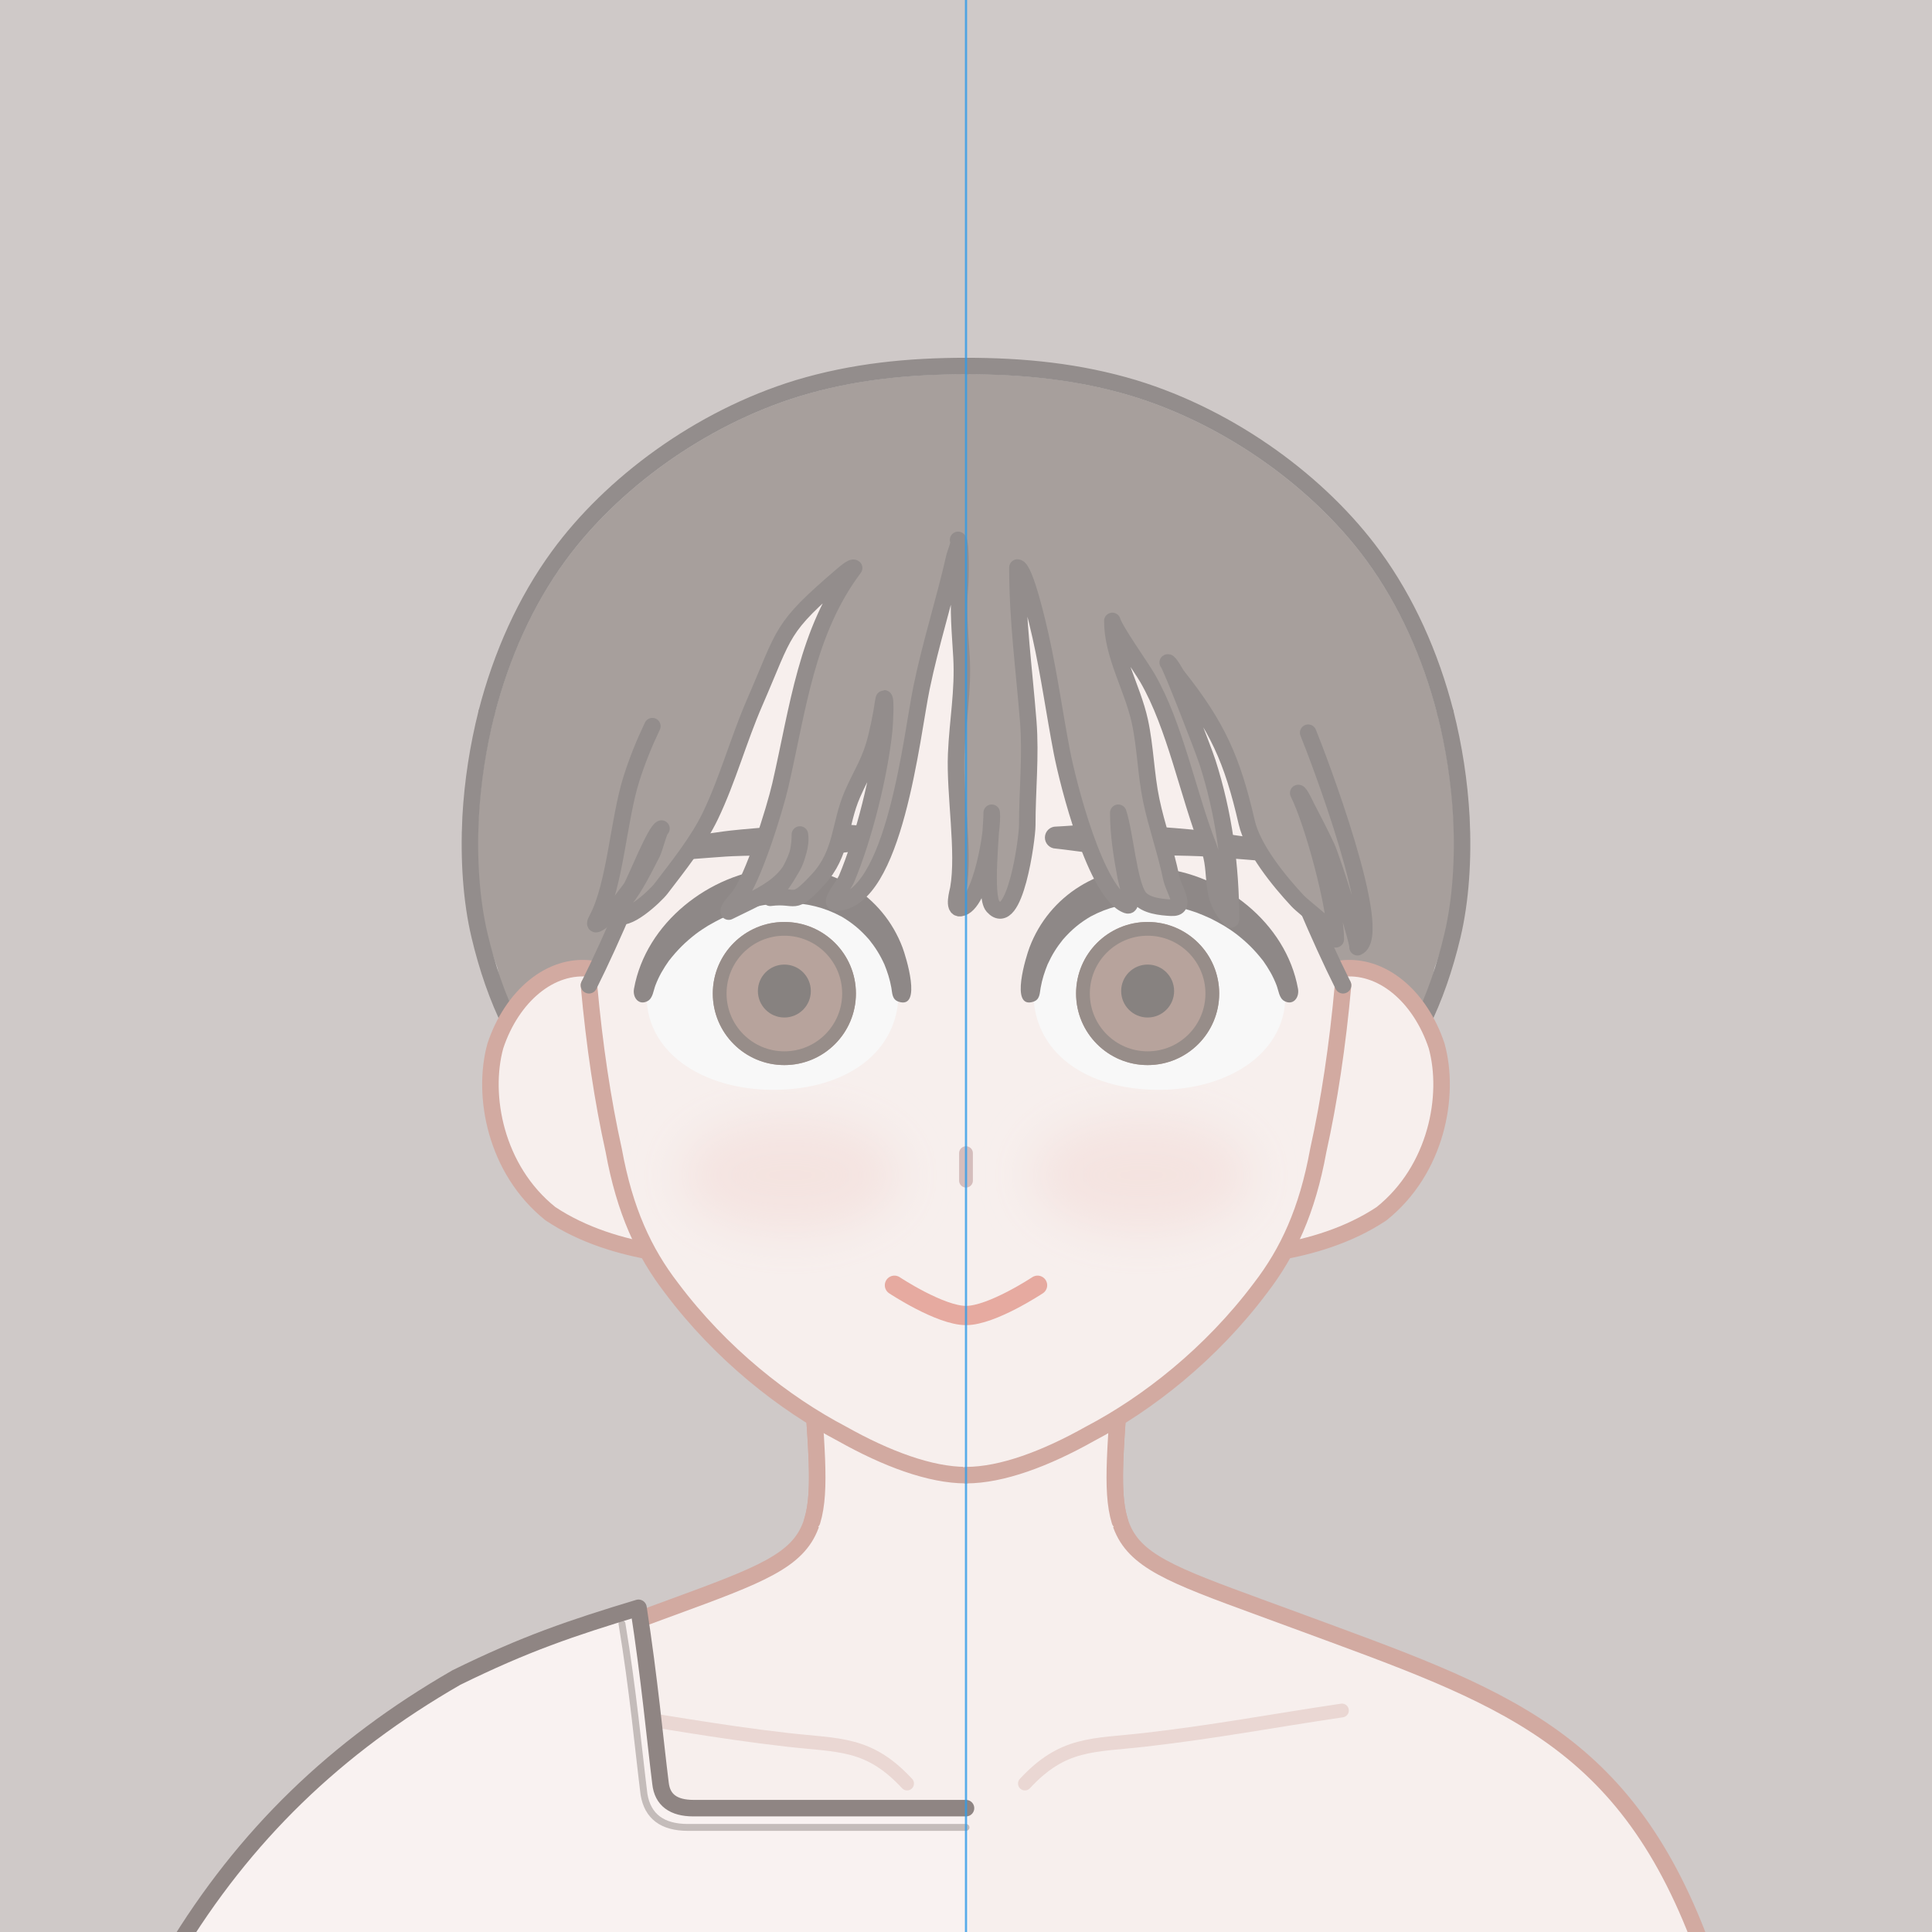
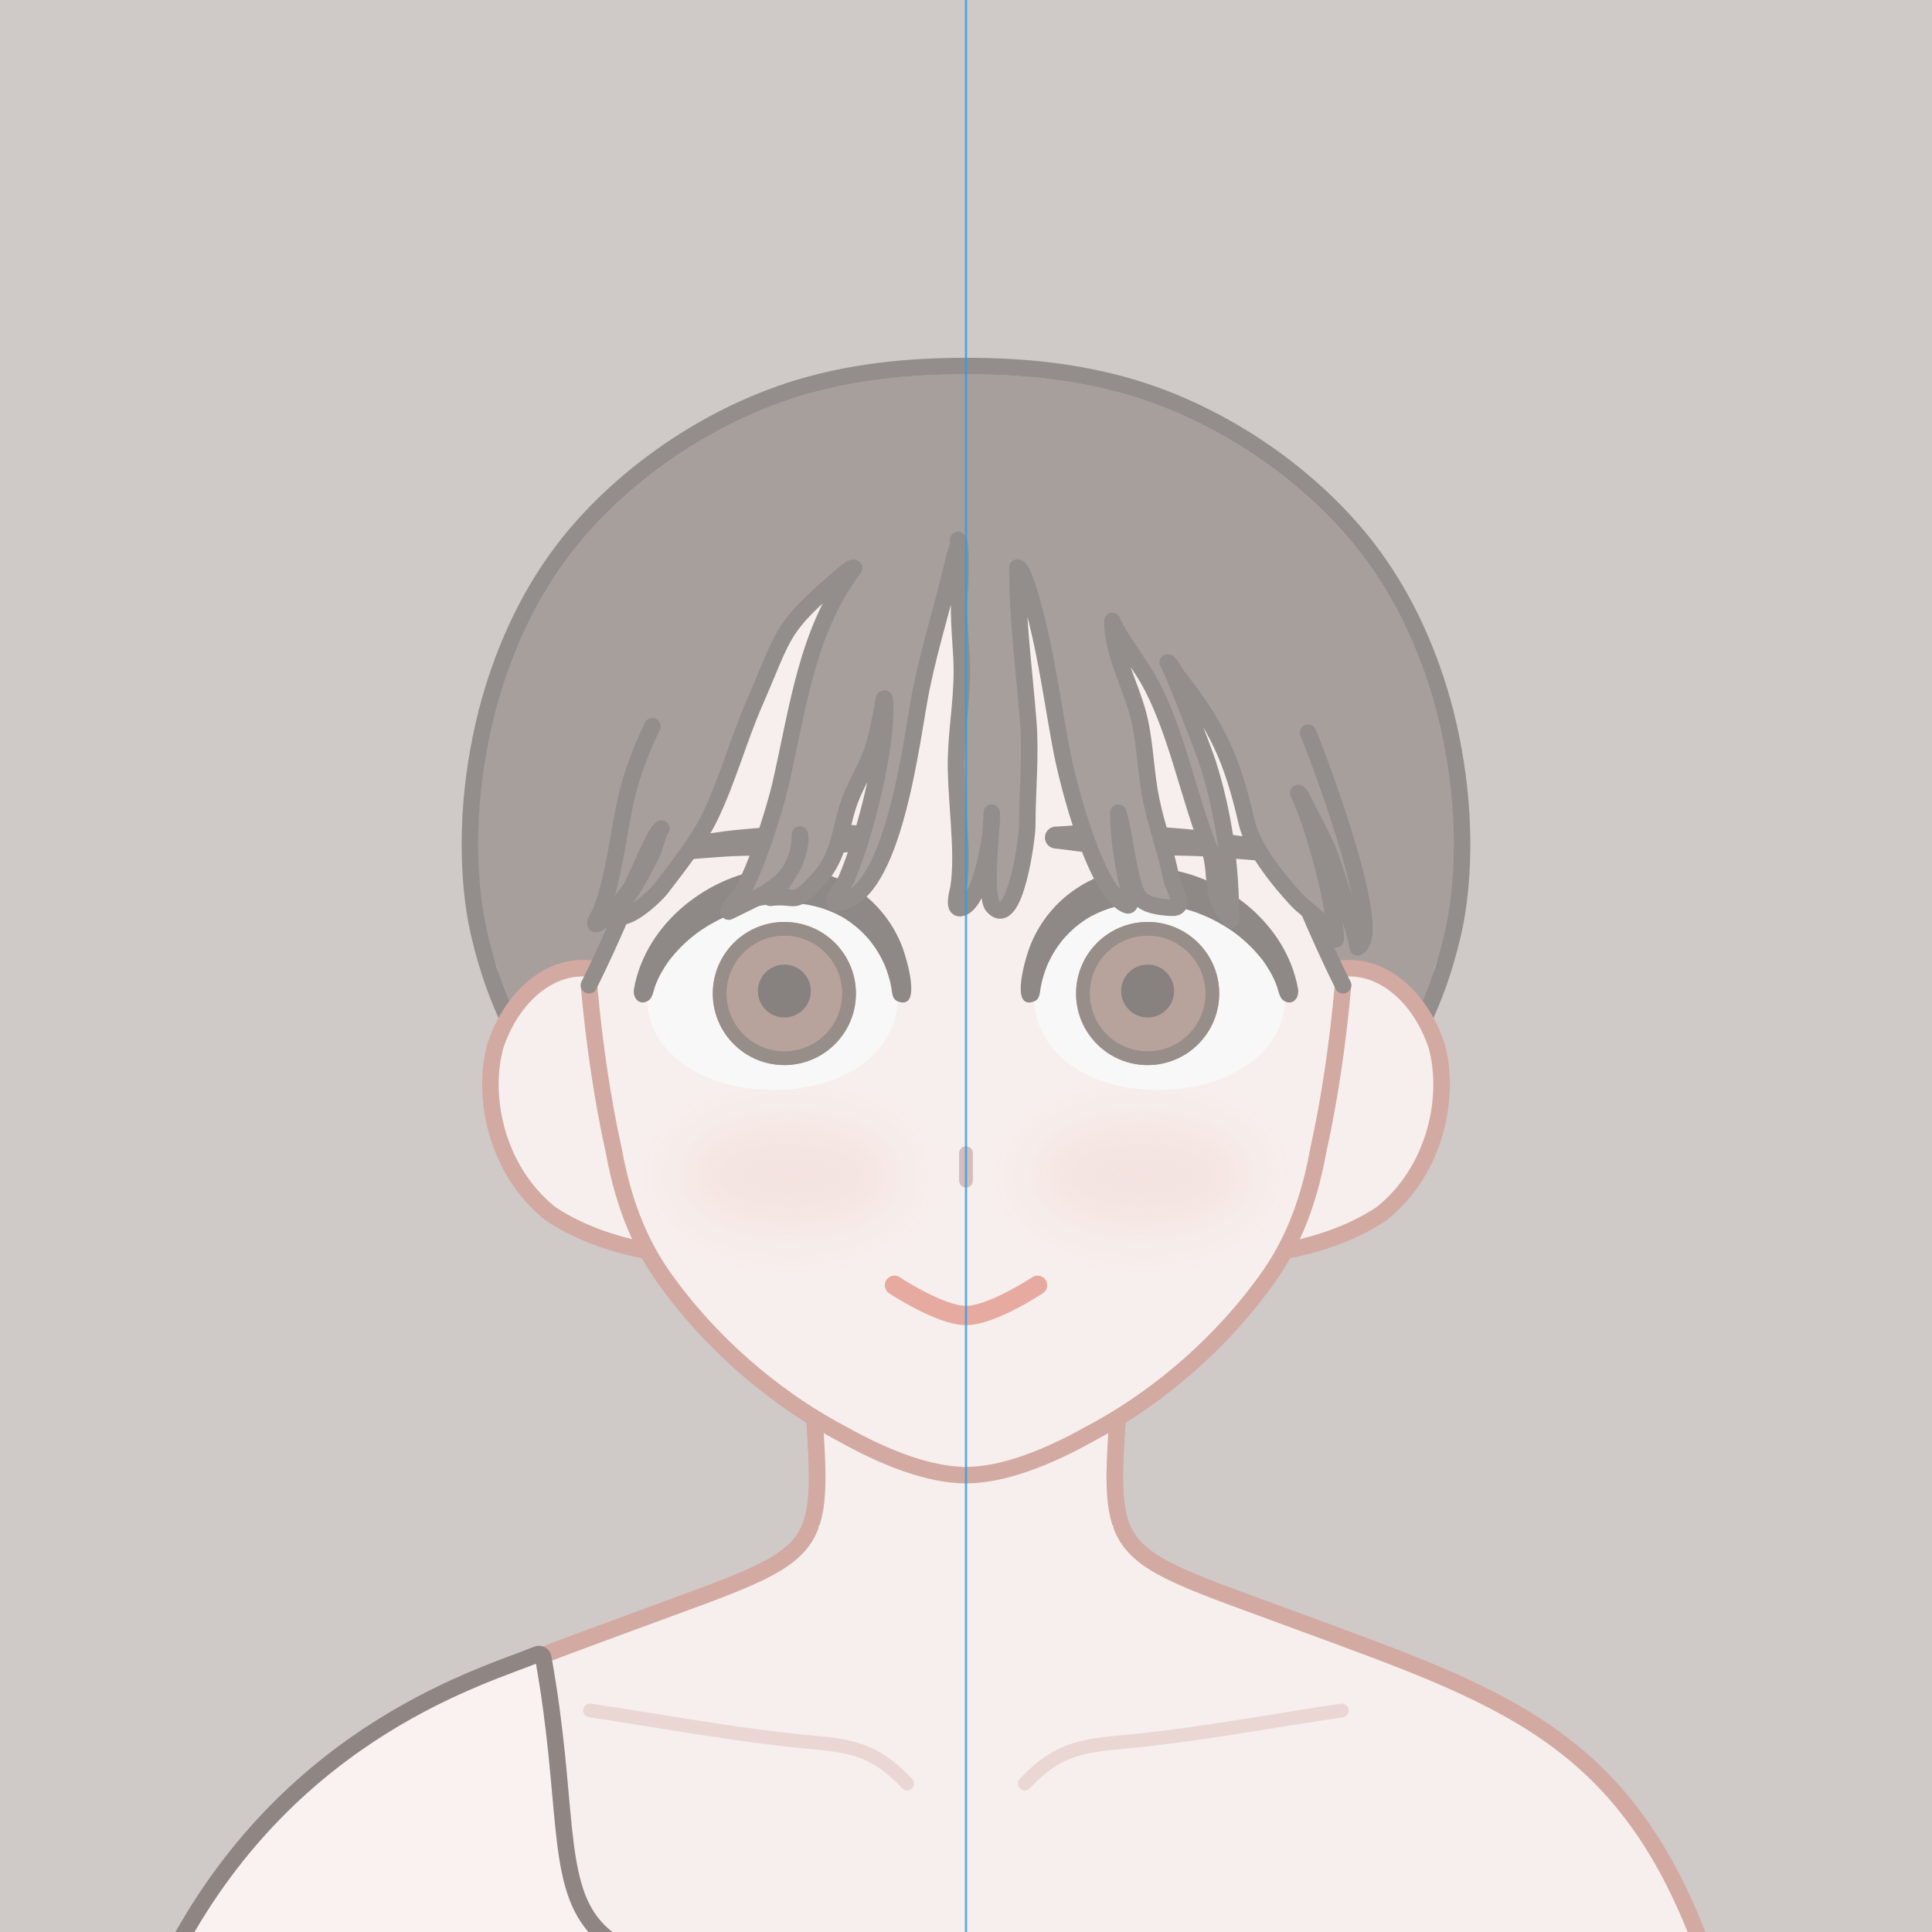
<svg xmlns="http://www.w3.org/2000/svg" width="702" height="702" viewBox="0 0 702 702">
+   <defs>
+     <clipPath id="clip-path-1">
+       <path d="M215.154 389.2 L359.154 389.2 L359.154 464.8 L215.154 464.8 Z" />
+     </clipPath>
+     <filter id="filter-1" filterUnits="userSpaceOnUse" x="218.154" y="377" width="138" height="100" color-interpolation-filters="sRGB">
+       <feGaussianBlur in="SourceGraphic" stdDeviation="9" color-interpolation-filters="linearRGB" />
+     </filter>
+     <clipPath id="clip-path-2">
+       <path d="M486.846 389.2 L342.846 389.2 L342.846 464.8 L486.846 464.8 Z" />
+     </clipPath>
+     <filter id="filter-2" filterUnits="userSpaceOnUse" x="345.846" y="377" width="138" height="100" color-interpolation-filters="sRGB">
+       <feGaussianBlur in="SourceGraphic" stdDeviation="9" color-interpolation-filters="linearRGB" />
+     </filter>
+     <clipPath id="clip-path-3">
+       <path d="M235 360 C236.178 339.672 267.345 322.672 284.667 322.167 C308.335 321.476 326.5 338.667 326.5 360.667 C326.5 382.667 307 396 281 396 C255 396 233.727 381.963 235 360 Z" />
+     </clipPath>
+     <clipPath id="clip-path-4">
+       <path d="M467 360 C465.822 339.672 434.655 322.672 417.333 322.167 C393.665 321.476 375.5 338.667 375.5 360.667 C375.5 382.667 395 396 421 396 C447 396 468.273 381.963 467 360 Z" />
+     </clipPath>
+   </defs>
  <g id="_ref">
    <g opacity="0.5">
-       <defs>
-         <clipPath id="makeup-blush-clip-path-31">
-           <path d="M215.154 389.2 L359.154 389.2 L359.154 464.8 L215.154 464.8 Z" />
-         </clipPath>
-         <filter id="makeup-blush-filter-11" filterUnits="userSpaceOnUse" x="218.154" y="377" width="138" height="100" color-interpolation-filters="sRGB">
-           <feGaussianBlur in="SourceGraphic" stdDeviation="9" color-interpolation-filters="linearRGB" />
-         </filter>
-         <clipPath id="cg-eye1">
-           <path d="M242 360 C243.178 339.672 274.345 322.672 291.667 322.167 C315.335 321.476 333.5 338.667 333.5 360.667 C333.5 382.667 314 396 288 396 C262 396 240.727 381.963 242 360 Z" fill="#ffffff" />
-         </clipPath>
-       </defs>
-       <rect width="702" height="702" fill="#ada19f" />
+       <rect x="0" y="0" width="702" height="702" fill="#ada19f" />
      <g data-layer="body">
        <g>
-           <g>
-             <path d="M295.671 489.536 C295.86 492.716 296.144 496.116 296.464 499.642 C297.826 514.657 301.926 539.769 294.878 553.441 C290.261 562.398 280.92 569.129 263.403 576.878 C201.389 604.31 121.546 617.454 90.97 686.317 C84.138 701.704 75.573 709.986 91.684 710.505 C172.929 713.121 257.936 710.936 339.784 711.863 C343.856 711.909 347.928 711.955 352 712 L352 490 C333.295 490 314.238 489.776 295.671 489.536 Z" fill="#fdeeea" />
-             <path d="M82.239 710.936 C110.769 630.434 156.416 616.431 231.1 588.839 C305.46 561.366 299.091 568.122 294.374 492.286 C294.334 491.649 294.298 491.019 294.267 490.397" fill="none" stroke="#b46352" stroke-width="6" stroke-linecap="round" stroke-linejoin="round" />
-             <path d="M214.397 621.514 C239.223 625.184 260.265 629.212 285.965 632.16 C304.952 634.337 315.621 632.997 329.595 648.055" fill="none" stroke="#b46352" stroke-width="5" stroke-linecap="round" opacity="0.35" />
-           </g>
+           <path d="M295.671 489.536 C295.86 492.716 296.144 496.116 296.464 499.642 C297.826 514.657 301.926 539.769 294.878 553.441 C290.261 562.398 280.92 569.129 263.403 576.878 C201.389 604.31 121.546 617.454 90.97 686.317 C84.138 701.704 75.573 709.986 91.684 710.505 C172.929 713.121 257.936 710.936 339.784 711.863 C343.856 711.909 347.928 711.955 352 712 L352 490 C333.295 490 314.238 489.776 295.671 489.536 Z" fill="#fdeeea" />
+           <path d="M82.239 710.936 C110.769 630.434 156.416 616.431 231.1 588.839 C305.46 561.366 299.091 568.122 294.374 492.286 C294.334 491.649 294.298 491.019 294.267 490.397" fill="none" stroke="#b46352" stroke-width="6" stroke-linecap="round" stroke-linejoin="round" />
+           <path d="M214.397 621.514 C239.223 625.184 260.265 629.212 285.965 632.16 C304.952 634.337 315.621 632.997 329.595 648.055" fill="none" stroke="#b46352" stroke-width="5" stroke-linecap="round" opacity="0.35" />
        </g>
-         <g transform="translate(702 0) scale(-1 1)">
-           <g>
-             <path d="M295.671 489.536 C295.86 492.716 296.144 496.116 296.464 499.642 C297.826 514.657 301.926 539.769 294.878 553.441 C290.261 562.398 280.92 569.129 263.403 576.878 C201.389 604.31 121.546 617.454 90.97 686.317 C84.138 701.704 75.573 709.986 91.684 710.505 C172.929 713.121 257.936 710.936 339.784 711.863 C343.856 711.909 347.928 711.955 352 712 L352 490 C333.295 490 314.238 489.776 295.671 489.536 Z" fill="#fdeeea" />
-             <path d="M82.239 710.936 C110.769 630.434 156.416 616.431 231.1 588.839 C305.46 561.366 299.091 568.122 294.374 492.286 C294.334 491.649 294.298 491.019 294.267 490.397" fill="none" stroke="#b46352" stroke-width="6" stroke-linecap="round" stroke-linejoin="round" />
-             <path d="M214.397 621.514 C239.223 625.184 260.265 629.212 285.965 632.16 C304.952 634.337 315.621 632.997 329.595 648.055" fill="none" stroke="#b46352" stroke-width="5" stroke-linecap="round" opacity="0.35" />
-           </g>
+         <g>
+           <path d="M406.329 489.536 C406.14 492.716 405.856 496.116 405.536 499.642 C404.174 514.657 400.074 539.769 407.122 553.441 C411.739 562.398 421.08 569.129 438.597 576.878 C500.611 604.31 580.454 617.454 611.03 686.317 C617.862 701.704 626.427 709.986 610.316 710.505 C529.071 713.121 444.064 710.936 362.216 711.863 C358.144 711.909 354.072 711.955 350 712 L350 490 C368.705 490 387.762 489.776 406.329 489.536 Z" fill="#fdeeea" />
+           <path d="M619.761 710.936 C591.231 630.434 545.584 616.431 470.9 588.839 C396.54 561.366 402.909 568.122 407.626 492.286 C407.666 491.649 407.702 491.019 407.733 490.397" fill="none" stroke="#b46352" stroke-width="6" stroke-linecap="round" stroke-linejoin="round" />
+           <path d="M487.603 621.514 C462.777 625.184 441.735 629.212 416.035 632.16 C397.048 634.337 386.379 632.997 372.405 648.055" fill="none" stroke="#b46352" stroke-width="5" stroke-linecap="round" opacity="0.35" />
        </g>
      </g>
      <g data-layer="skinNeck">
        <g>
-           <g>
-             <path d="M296.464 499.642 C296.144 496.116 295.86 492.716 295.671 489.536 C314.238 489.776 333.295 490 352 490 L352 562.636 L351.354 562.564 L345.706 561.869 C333.876 560.36 321.926 558.6 310.081 557.018 C306.575 556.55 293.84 555.879 295.498 552.147 C301.677 538.233 297.784 514.195 296.464 499.642 Z" fill="#fdeeea" />
-             <path d="M295.107 552.726 C298.619 541.358 296.351 524.081 294.374 492.286" fill="none" stroke="#b46352" stroke-width="6" stroke-linecap="round" stroke-linejoin="round" />
-           </g>
+           <path d="M296.464 499.642 C296.144 496.116 295.86 492.716 295.671 489.536 C314.238 489.776 333.295 490 352 490 L352 562.636 L351.354 562.564 L345.706 561.869 C333.876 560.36 321.926 558.6 310.081 557.018 C306.575 556.55 293.84 555.879 295.498 552.147 C301.677 538.233 297.784 514.195 296.464 499.642 Z" fill="#fdeeea" />
+           <path d="M295.107 552.726 C298.619 541.358 296.351 524.081 294.374 492.286" fill="none" stroke="#b46352" stroke-width="6" stroke-linecap="round" stroke-linejoin="round" />
        </g>
-         <g transform="translate(702 0) scale(-1 1)">
-           <g>
-             <path d="M296.464 499.642 C296.144 496.116 295.86 492.716 295.671 489.536 C314.238 489.776 333.295 490 352 490 L352 562.636 L351.354 562.564 L345.706 561.869 C333.876 560.36 321.926 558.6 310.081 557.018 C306.575 556.55 293.84 555.879 295.498 552.147 C301.677 538.233 297.784 514.195 296.464 499.642 Z" fill="#fdeeea" />
-             <path d="M295.107 552.726 C298.619 541.358 296.351 524.081 294.374 492.286" fill="none" stroke="#b46352" stroke-width="6" stroke-linecap="round" stroke-linejoin="round" />
-           </g>
+         <g>
+           <path d="M405.536 499.642 C405.856 496.116 406.14 492.716 406.329 489.536 C387.762 489.776 368.705 490 350 490 L350 562.636 L350.646 562.564 L356.294 561.869 C368.124 560.36 380.074 558.6 391.919 557.018 C395.425 556.55 408.16 555.879 406.502 552.147 C400.323 538.233 404.216 514.195 405.536 499.642 Z" fill="#fdeeea" />
+           <path d="M406.893 552.726 C403.381 541.358 405.649 524.081 407.626 492.286" fill="none" stroke="#b46352" stroke-width="6" stroke-linecap="round" stroke-linejoin="round" />
        </g>
      </g>
      <g data-layer="hairBase">
        <g>
-           <g>
-             <path d="M352 381.448 L352 135.951 L351.016 135.951 C330.344 135.951 310.656 137.919 290.968 143.826 C255.53 154.654 224.03 178.279 205.327 203.873 C186.623 229.467 175.795 262.936 173.826 297.39 C172.842 317.077 174.811 336.765 180.717 351.531 C182.027 358.081 184.209 364.632 187.262 370.602 C187.365 370.682 201.168 393.038 203.562 396.448 C204.832 398.257 211.612 404.019 213.517 405.842 C223.248 415.153 227.833 417.061 239.562 423.948 C253.821 432.321 287.168 441.633 303.192 437.819 C328.028 431.907 350.54 430.17 351.074 398.222 C351.102 396.519 351.452 381.949 352 381.448 Z" fill="#5d4e48" />
-           </g>
-           <g>
-             <path d="M351 133 C330 133 310 135 290 141 C254 152 222 176 203 202 C191 218.4 182.2 238 176.8 259" fill="none" stroke="#352a27" stroke-width="6" stroke-linecap="round" stroke-linejoin="round" />
-           </g>
-           <g>
-             <path d="M176.8 259 C173.7 271.3 171.7 284.1 171 297 C170.247 312.067 171.196 327.134 174.275 340.064 C179.731 362.97 189.199 384.12 205.639 400.625 C218.159 413.194 231.61 422.103 248.042 428.491 C248.47 428.658 248.896 428.816 249.319 428.964 C252.635 430.122 260.334 430.818 262.896 432.282" fill="none" stroke="#352a27" stroke-width="6" stroke-linecap="round" stroke-linejoin="round" />
-           </g>
+           <path d="M352 381.448 L352 135.951 L351.016 135.951 C330.344 135.951 310.656 137.919 290.968 143.826 C255.53 154.654 224.03 178.279 205.327 203.873 C186.623 229.467 175.795 262.936 173.826 297.39 C172.842 317.077 174.811 336.765 180.717 351.531 C182.027 358.081 184.209 364.632 187.262 370.602 C187.365 370.682 201.168 393.038 203.562 396.448 C204.832 398.257 211.612 404.019 213.517 405.842 C223.248 415.153 227.833 417.061 239.562 423.948 C253.821 432.321 287.168 441.633 303.192 437.819 C328.028 431.907 350.54 430.17 351.074 398.222 C351.102 396.519 351.452 381.949 352 381.448 Z" fill="#5d4e48" />
+           <path d="M351 133 C330 133 310 135 290 141 C254 152 222 176 203 202 C191 218.4 182.2 238 176.8 259" fill="none" stroke="#352a27" stroke-width="6" stroke-linecap="round" stroke-linejoin="round" />
+           <path d="M176.8 259 C173.7 271.3 171.7 284.1 171 297 C170.247 312.067 171.196 327.134 174.275 340.064 C179.731 362.97 189.199 384.12 205.639 400.625 C218.159 413.194 231.61 422.103 248.042 428.491 C248.47 428.658 248.896 428.816 249.319 428.964 C252.635 430.122 260.334 430.818 262.896 432.282" fill="none" stroke="#352a27" stroke-width="6" stroke-linecap="round" stroke-linejoin="round" />
        </g>
-         <g transform="translate(702 0) scale(-1 1)">
-           <g>
-             <path d="M352 381.448 L352 135.951 L351.016 135.951 C330.344 135.951 310.656 137.919 290.968 143.826 C255.53 154.654 224.03 178.279 205.327 203.873 C186.623 229.467 175.795 262.936 173.826 297.39 C172.842 317.077 174.811 336.765 180.717 351.531 C182.027 358.081 184.209 364.632 187.262 370.602 C187.365 370.682 201.168 393.038 203.562 396.448 C204.832 398.257 211.612 404.019 213.517 405.842 C223.248 415.153 227.833 417.061 239.562 423.948 C253.821 432.321 287.168 441.633 303.192 437.819 C328.028 431.907 350.54 430.17 351.074 398.222 C351.102 396.519 351.452 381.949 352 381.448 Z" fill="#5d4e48" />
-           </g>
-           <g>
-             <path d="M351 133 C330 133 310 135 290 141 C254 152 222 176 203 202 C191 218.4 182.2 238 176.8 259" fill="none" stroke="#352a27" stroke-width="6" stroke-linecap="round" stroke-linejoin="round" />
-           </g>
-           <g>
-             <path d="M176.8 259 C173.7 271.3 171.7 284.1 171 297 C170.247 312.067 171.196 327.134 174.275 340.064 C179.731 362.97 189.199 384.12 205.639 400.625 C218.159 413.194 231.61 422.103 248.042 428.491 C248.47 428.658 248.896 428.816 249.319 428.964 C252.635 430.122 260.334 430.818 262.896 432.282" fill="none" stroke="#352a27" stroke-width="6" stroke-linecap="round" stroke-linejoin="round" />
-           </g>
+         <g>
+           <path d="M350 381.448 L350 135.951 L350.984 135.951 C371.656 135.951 391.344 137.919 411.032 143.826 C446.47 154.654 477.97 178.279 496.673 203.873 C515.377 229.467 526.205 262.936 528.174 297.39 C529.158 317.077 527.189 336.765 521.283 351.531 C519.973 358.081 517.791 364.632 514.738 370.602 C514.635 370.682 500.832 393.038 498.438 396.448 C497.168 398.257 490.388 404.019 488.483 405.842 C478.752 415.153 474.167 417.061 462.438 423.948 C448.179 432.321 414.832 441.633 398.808 437.819 C373.972 431.907 351.46 430.17 350.926 398.222 C350.898 396.519 350.548 381.949 350 381.448 Z" fill="#5d4e48" />
+           <path d="M351 133 C372 133 392 135 412 141 C448 152 480 176 499 202 C511 218.4 519.8 238 525.2 259" fill="none" stroke="#352a27" stroke-width="6" stroke-linecap="round" stroke-linejoin="round" />
+           <path d="M525.2 259 C528.3 271.3 530.3 284.1 531 297 C531.753 312.067 530.804 327.134 527.725 340.064 C522.269 362.97 512.801 384.12 496.361 400.625 C483.841 413.194 470.39 422.103 453.958 428.491 C453.53 428.658 453.104 428.816 452.681 428.964 C449.365 430.122 441.666 430.818 439.104 432.282" fill="none" stroke="#352a27" stroke-width="6" stroke-linecap="round" stroke-linejoin="round" />
        </g>
      </g>
      <g data-layer="ear">
        <g>
-           <g>
-             <path d="M215 352 C200 350 186 362 180 380 C175 398 180 425 200 441 C212 449 226 453 238 455 L225 380 Z" fill="#fdeeea" />
-             <path d="M215 352 C200 350 186 362 180 380 C175 398 180 425 200 441 C212 449 226 453 238 455" fill="none" stroke="#b46352" stroke-width="6" stroke-linecap="round" stroke-linejoin="round" />
-           </g>
+           <path d="M215 352 C200 350 186 362 180 380 C175 398 180 425 200 441 C212 449 226 453 238 455 L225 380 Z" fill="#fdeeea" />
+           <path d="M215 352 C200 350 186 362 180 380 C175 398 180 425 200 441 C212 449 226 453 238 455" fill="none" stroke="#b46352" stroke-width="6" stroke-linecap="round" stroke-linejoin="round" />
        </g>
-         <g transform="translate(702 0) scale(-1 1)">
-           <g>
-             <path d="M215 352 C200 350 186 362 180 380 C175 398 180 425 200 441 C212 449 226 453 238 455 L225 380 Z" fill="#fdeeea" />
-             <path d="M215 352 C200 350 186 362 180 380 C175 398 180 425 200 441 C212 449 226 453 238 455" fill="none" stroke="#b46352" stroke-width="6" stroke-linecap="round" stroke-linejoin="round" />
-           </g>
+         <g>
+           <path d="M487 352 C502 350 516 362 522 380 C527 398 522 425 502 441 C490 449 476 453 464 455 L477 380 Z" fill="#fdeeea" />
+           <path d="M487 352 C502 350 516 362 522 380 C527 398 522 425 502 441 C490 449 476 453 464 455" fill="none" stroke="#b46352" stroke-width="6" stroke-linecap="round" stroke-linejoin="round" />
        </g>
      </g>
      <g data-layer="face">
        <g>
-           <g>
-             <path d="M352 200 L351 200 C322 200 296 208 278 228 C262 246 250 272 240 298 C232 318 223 340 214 358 C216 380 219 400 223 418 C227 440 234 455 244 468 C262 492 285 510 306 521 C322 530 338 536 351 536 L352 536 Z" fill="#fdeeea" />
-             <path d="M214 358 C216 380 219 400 223 418 C227 440 234 455 244 468 C262 492 285 510 306 521 C322 530 338 536 351 536" fill="none" stroke="#b46352" stroke-width="6" stroke-linecap="round" stroke-linejoin="round" />
-           </g>
+           <path d="M352 200 L351 200 C322 200 296 208 278 228 C262 246 250 272 240 298 C232 318 223 340 214 358 C216 380 219 400 223 418 C227 440 234 455 244 468 C262 492 285 510 306 521 C322 530 338 536 351 536 L352 536 Z" fill="#fdeeea" />
+           <path d="M214 358 C216 380 219 400 223 418 C227 440 234 455 244 468 C262 492 285 510 306 521 C322 530 338 536 351 536" fill="none" stroke="#b46352" stroke-width="6" stroke-linecap="round" stroke-linejoin="round" />
        </g>
-         <g transform="translate(702 0) scale(-1 1)">
-           <g>
-             <path d="M352 200 L351 200 C322 200 296 208 278 228 C262 246 250 272 240 298 C232 318 223 340 214 358 C216 380 219 400 223 418 C227 440 234 455 244 468 C262 492 285 510 306 521 C322 530 338 536 351 536 L352 536 Z" fill="#fdeeea" />
-             <path d="M214 358 C216 380 219 400 223 418 C227 440 234 455 244 468 C262 492 285 510 306 521 C322 530 338 536 351 536" fill="none" stroke="#b46352" stroke-width="6" stroke-linecap="round" stroke-linejoin="round" />
-           </g>
+         <g>
+           <path d="M350 200 L351 200 C380 200 406 208 424 228 C440 246 452 272 462 298 C470 318 479 340 488 358 C486 380 483 400 479 418 C475 440 468 455 458 468 C440 492 417 510 396 521 C380 530 364 536 351 536 L350 536 Z" fill="#fdeeea" />
+           <path d="M488 358 C486 380 483 400 479 418 C475 440 468 455 458 468 C440 492 417 510 396 521 C380 530 364 536 351 536" fill="none" stroke="#b46352" stroke-width="6" stroke-linecap="round" stroke-linejoin="round" />
        </g>
      </g>
      <g data-layer="makeup">
-         <g>
-           <g>
-             <g clip-path="url(#makeup-blush-clip-path-31)">
-               <g filter="url(#makeup-blush-filter-11)">
-                 <ellipse cx="287.154" cy="427" rx="40" ry="21" fill="#f3bfb8" opacity="0.5" />
-               </g>
-             </g>
+         <g clip-path="url(#clip-path-1)">
+           <g filter="url(#filter-1)">
+             <ellipse cx="287.154" cy="427" rx="40" ry="21" fill="#f3bfb8" opacity="0.5" />
          </g>
        </g>
-         <g transform="translate(702 0) scale(-1 1)">
-           <g>
-             <g clip-path="url(#makeup-blush-clip-path-31)">
-               <g filter="url(#makeup-blush-filter-11)">
-                 <ellipse cx="287.154" cy="427" rx="40" ry="21" fill="#f3bfb8" opacity="0.5" />
-               </g>
-             </g>
+         <g clip-path="url(#clip-path-2)">
+           <g filter="url(#filter-2)">
+             <ellipse cx="414.846" cy="427" rx="40" ry="21" fill="#f3bfb8" opacity="0.5" />
          </g>
        </g>
      </g>
      <g data-layer="mouth">
+         <line x1="351" y1="419" x2="351" y2="429" fill="none" stroke="#b98a88" stroke-width="5" stroke-linecap="round" />
+         <path d="M325 467 C325 467 341.59 478 351 478 C360.41 478 377 467 377 467" fill="none" stroke="#dc6450" stroke-width="7" stroke-linecap="round" stroke-linejoin="round" />
+       </g>
+       <g data-layer="eye">
        <g>
-           <path d="M351 419 L351 429" fill="none" stroke="#b98a88" stroke-width="5" stroke-linecap="round" />
+           <path d="M235 360 C236.178 339.672 267.345 322.672 284.667 322.167 C308.335 321.476 326.5 338.667 326.5 360.667 C326.5 382.667 307 396 281 396 C255 396 233.727 381.963 235 360 Z" fill="#ffffff" />
+           <g clip-path="url(#clip-path-3)">
+             <g>
+               <circle cx="285" cy="361" r="26" fill="#7e5647" />
+               <circle cx="285" cy="360.097" r="9.62" fill="#1e1410" />
+             </g>
+             <circle cx="285" cy="361" r="23.5" fill="none" stroke="#3e2a22" stroke-width="5" />
+           </g>
+           <path d="M321.289 350.247 L321.346 350.404 C319.72 346.855 318.084 344.255 315.641 341.211 L315.758 341.37 C312.598 337.758 309.589 335.249 305.429 332.847 L305.628 332.973 C293.334 326.364 280.171 327.046 267.294 331.56 L267.289 331.557 C265.521 332.234 263.886 332.924 262.166 333.715 L262.341 333.62 C260.606 334.487 259.011 335.351 257.333 336.322 L257.49 336.215 C255.896 337.216 254.303 338.226 252.808 339.373 L252.946 339.255 C248.932 342.384 246.172 345.112 243.03 349.127 L243.12 348.988 C241.035 351.95 239.428 354.662 238.138 358.063 C237.417 359.962 237.212 362.663 235.378 363.705 C232.23 365.493 229.768 362.578 230.37 359.245 C234.705 335.218 257.857 317.36 281.406 315.393 C302.011 313.672 320.776 325.333 327.927 344.263 C329.104 347.378 335.185 366.695 326.618 364.006 C324.101 363.216 324.256 360.996 323.878 358.899 C323.309 355.745 322.477 353.208 321.289 350.247 Z" fill="#2b201d" />
        </g>
        <g>
-           <path d="M325 467 C325 467 341.59 478 351 478 C360.41 478 377 467 377 467" fill="none" stroke="#dc6450" stroke-width="7" stroke-linecap="round" stroke-linejoin="round" />
-         </g>
-       </g>
-       <g data-layer="eye">
-         <g transform="translate(285 361) scale(1) translate(-292 -361)">
-           <path d="M242 360 C243.178 339.672 274.345 322.672 291.667 322.167 C315.335 321.476 333.5 338.667 333.5 360.667 C333.5 382.667 314 396 288 396 C262 396 240.727 381.963 242 360 Z" fill="#ffffff" />
-           <g clip-path="url(#cg-eye1)">
-             <g transform="translate(292 361) scale(0.26)">
-               <g transform="translate(-110 -110) scale(1)">
-                 <g>
-                   <circle cx="110" cy="110" r="100" fill="#7e5647" />
-                   <circle cx="110" cy="106.526" r="37" fill="#1e1410" />
-                 </g>
-               </g>
+           <path d="M467 360 C465.822 339.672 434.655 322.672 417.333 322.167 C393.665 321.476 375.5 338.667 375.5 360.667 C375.5 382.667 395 396 421 396 C447 396 468.273 381.963 467 360 Z" fill="#ffffff" />
+           <g clip-path="url(#clip-path-4)">
+             <g>
+               <circle cx="417" cy="361" r="26" fill="#7e5647" />
+               <circle cx="417" cy="360.097" r="9.62" fill="#1e1410" />
            </g>
-             <circle cx="292" cy="361" r="23.5" fill="none" stroke="#3e2a22" stroke-width="5" />
+             <circle cx="417" cy="361" r="23.5" fill="none" stroke="#3e2a22" stroke-width="5" />
          </g>
-           <g>
-             <path d="M328.289 350.247 L328.346 350.404 C326.72 346.855 325.084 344.255 322.641 341.211 L322.758 341.37 C319.598 337.758 316.589 335.249 312.429 332.847 L312.628 332.973 C300.334 326.364 287.171 327.046 274.294 331.56 L274.289 331.557 C272.521 332.234 270.886 332.924 269.166 333.715 L269.341 333.62 C267.606 334.487 266.011 335.351 264.333 336.322 L264.49 336.215 C262.896 337.216 261.303 338.226 259.808 339.373 L259.946 339.255 C255.932 342.384 253.172 345.112 250.03 349.127 L250.12 348.988 C248.035 351.95 246.428 354.662 245.138 358.063 C244.417 359.962 244.212 362.663 242.378 363.705 C239.23 365.493 236.768 362.578 237.37 359.245 C241.705 335.218 264.857 317.36 288.406 315.393 C309.011 313.672 327.776 325.333 334.927 344.263 C336.104 347.378 342.185 366.695 333.618 364.006 C331.101 363.216 331.256 360.996 330.878 358.899 C330.309 355.745 329.477 353.208 328.289 350.247 Z" fill="#2b201d" />
-           </g>
-         </g>
-         <g transform="translate(702 0) scale(-1 1)">
-           <g transform="translate(285 361) scale(1) translate(-292 -361)">
-             <path d="M242 360 C243.178 339.672 274.345 322.672 291.667 322.167 C315.335 321.476 333.5 338.667 333.5 360.667 C333.5 382.667 314 396 288 396 C262 396 240.727 381.963 242 360 Z" fill="#ffffff" />
-             <g clip-path="url(#cg-eye1)">
-               <g transform="translate(292 361) scale(0.26)">
-                 <g transform="translate(-110 -110) scale(1)">
-                   <g>
-                     <circle cx="110" cy="110" r="100" fill="#7e5647" />
-                     <circle cx="110" cy="106.526" r="37" fill="#1e1410" />
-                   </g>
-                 </g>
-               </g>
-               <circle cx="292" cy="361" r="23.5" fill="none" stroke="#3e2a22" stroke-width="5" />
-             </g>
-             <g>
-               <path d="M328.289 350.247 L328.346 350.404 C326.72 346.855 325.084 344.255 322.641 341.211 L322.758 341.37 C319.598 337.758 316.589 335.249 312.429 332.847 L312.628 332.973 C300.334 326.364 287.171 327.046 274.294 331.56 L274.289 331.557 C272.521 332.234 270.886 332.924 269.166 333.715 L269.341 333.62 C267.606 334.487 266.011 335.351 264.333 336.322 L264.49 336.215 C262.896 337.216 261.303 338.226 259.808 339.373 L259.946 339.255 C255.932 342.384 253.172 345.112 250.03 349.127 L250.12 348.988 C248.035 351.95 246.428 354.662 245.138 358.063 C244.417 359.962 244.212 362.663 242.378 363.705 C239.23 365.493 236.768 362.578 237.37 359.245 C241.705 335.218 264.857 317.36 288.406 315.393 C309.011 313.672 327.776 325.333 334.927 344.263 C336.104 347.378 342.185 366.695 333.618 364.006 C331.101 363.216 331.256 360.996 330.878 358.899 C330.309 355.745 329.477 353.208 328.289 350.247 Z" fill="#2b201d" />
-             </g>
-           </g>
+           <path d="M380.711 350.247 L380.654 350.404 C382.28 346.855 383.916 344.255 386.359 341.211 L386.242 341.37 C389.402 337.758 392.411 335.249 396.571 332.847 L396.372 332.973 C408.666 326.364 421.829 327.046 434.706 331.56 L434.711 331.557 C436.479 332.234 438.114 332.924 439.834 333.715 L439.659 333.62 C441.394 334.487 442.989 335.351 444.667 336.322 L444.51 336.215 C446.104 337.216 447.697 338.226 449.192 339.373 L449.054 339.255 C453.068 342.384 455.828 345.112 458.97 349.127 L458.88 348.988 C460.965 351.95 462.572 354.662 463.862 358.063 C464.583 359.962 464.788 362.663 466.622 363.705 C469.77 365.493 472.232 362.578 471.63 359.245 C467.295 335.218 444.143 317.36 420.594 315.393 C399.989 313.672 381.224 325.333 374.073 344.263 C372.896 347.378 366.815 366.695 375.382 364.006 C377.899 363.216 377.744 360.996 378.122 358.899 C378.691 355.745 379.523 353.208 380.711 350.247 Z" fill="#2b201d" />
        </g>
      </g>
      <g data-layer="hairLine">
-         <g>
-           <g>
-             <path d="M351 200 C322 200 296 208 278 228 C262 246 250 272 240 298 C232 318 223 340 214 358" fill="none" stroke="#352a27" stroke-width="6" stroke-linecap="round" stroke-linejoin="round" />
-           </g>
-         </g>
-         <g transform="translate(702 0) scale(-1 1)">
-           <g>
-             <path d="M351 200 C322 200 296 208 278 228 C262 246 250 272 240 298 C232 318 223 340 214 358" fill="none" stroke="#352a27" stroke-width="6" stroke-linecap="round" stroke-linejoin="round" />
-           </g>
-         </g>
+         <path d="M351 200 C322 200 296 208 278 228 C262 246 250 272 240 298 C232 318 223 340 214 358" fill="none" stroke="#352a27" stroke-width="6" stroke-linecap="round" stroke-linejoin="round" />
+         <path d="M351 200 C380 200 406 208 424 228 C440 246 452 272 462 298 C470 318 479 340 488 358" fill="none" stroke="#352a27" stroke-width="6" stroke-linecap="round" stroke-linejoin="round" />
      </g>
      <g data-layer="brow">
-         <g>
-           <g transform="translate(-7 0)">
-             <g>
-               <g>
-                 <path d="M251.563 304.691 L255.184 304.191 L258.804 303.682 L262.422 303.165 L264.202 302.909 L266.052 302.647 L269.671 302.131 L269.885 302.102 L272.476 301.783 L273.478 301.681 L276.448 301.377 L277.18 301.313 L280.822 300.993 L282.158 300.878 L284.513 300.7 L288.158 300.433 L290.032 300.3 L291.841 300.188 L295.489 299.974 L299.137 299.777 L300.11 299.728 L302.817 299.614 L306.468 299.48 L307.714 299.451 L308.96 299.444 L310.208 299.458 L311.456 299.489 L312.704 299.536 L312.854 299.541 L313.976 299.599 L315.225 299.674 L316.474 299.757 L317.723 299.845 L318.973 299.935 L320.222 300.025 L321.471 300.113 L322.72 300.195 L323.969 300.27 L325.218 300.335 L326 300.389 L326.757 300.595 L327.459 300.945 L328.079 301.424 L328.594 302.016 L328.983 302.696 L329.232 303.44 L329.332 304.218 L329.277 305 L329.072 305.757 L328.722 306.459 L328.242 307.079 L327.651 307.594 L326.97 307.983 L326.227 308.232 L325.449 308.332 L324.206 308.469 L322.964 308.615 L321.721 308.77 L320.479 308.93 L319.237 309.092 L317.995 309.254 L316.753 309.414 L315.511 309.568 L314.268 309.715 L313.174 309.837 L313.048 309.852 L311.806 309.982 L310.563 310.096 L309.319 310.193 L308.075 310.27 L306.83 310.324 L303.178 310.433 L300.499 310.499 L299.554 310.524 L295.901 310.61 L292.247 310.679 L290.471 310.706 L288.629 310.744 L284.975 310.81 L282.661 310.845 L281.367 310.876 L277.713 310.959 L277.043 310.972 L274.124 311.073 L273.212 311.102 L270.782 311.231 L270.649 311.24 L267.003 311.504 L265.15 311.639 L263.368 311.774 L259.724 312.055 L256.08 312.344 L252.437 312.643 L251.653 312.652 L250.882 312.507 L250.154 312.215 L249.497 311.787 L248.937 311.239 L248.494 310.592 L248.186 309.871 L248.024 309.103 L248.015 308.319 L248.159 307.549 L248.451 306.821 L248.88 306.164 L249.428 305.603 L250.075 305.16 L250.796 304.852 Z" fill="#352a27" />
-               </g>
-             </g>
-           </g>
-         </g>
-         <g transform="translate(702 0) scale(-1 1)">
-           <g transform="translate(-7 0)">
-             <g>
-               <g>
-                 <path d="M251.563 304.691 L255.184 304.191 L258.804 303.682 L262.422 303.165 L264.202 302.909 L266.052 302.647 L269.671 302.131 L269.885 302.102 L272.476 301.783 L273.478 301.681 L276.448 301.377 L277.18 301.313 L280.822 300.993 L282.158 300.878 L284.513 300.7 L288.158 300.433 L290.032 300.3 L291.841 300.188 L295.489 299.974 L299.137 299.777 L300.11 299.728 L302.817 299.614 L306.468 299.48 L307.714 299.451 L308.96 299.444 L310.208 299.458 L311.456 299.489 L312.704 299.536 L312.854 299.541 L313.976 299.599 L315.225 299.674 L316.474 299.757 L317.723 299.845 L318.973 299.935 L320.222 300.025 L321.471 300.113 L322.72 300.195 L323.969 300.27 L325.218 300.335 L326 300.389 L326.757 300.595 L327.459 300.945 L328.079 301.424 L328.594 302.016 L328.983 302.696 L329.232 303.44 L329.332 304.218 L329.277 305 L329.072 305.757 L328.722 306.459 L328.242 307.079 L327.651 307.594 L326.97 307.983 L326.227 308.232 L325.449 308.332 L324.206 308.469 L322.964 308.615 L321.721 308.77 L320.479 308.93 L319.237 309.092 L317.995 309.254 L316.753 309.414 L315.511 309.568 L314.268 309.715 L313.174 309.837 L313.048 309.852 L311.806 309.982 L310.563 310.096 L309.319 310.193 L308.075 310.27 L306.83 310.324 L303.178 310.433 L300.499 310.499 L299.554 310.524 L295.901 310.61 L292.247 310.679 L290.471 310.706 L288.629 310.744 L284.975 310.81 L282.661 310.845 L281.367 310.876 L277.713 310.959 L277.043 310.972 L274.124 311.073 L273.212 311.102 L270.782 311.231 L270.649 311.24 L267.003 311.504 L265.15 311.639 L263.368 311.774 L259.724 312.055 L256.08 312.344 L252.437 312.643 L251.653 312.652 L250.882 312.507 L250.154 312.215 L249.497 311.787 L248.937 311.239 L248.494 310.592 L248.186 309.871 L248.024 309.103 L248.015 308.319 L248.159 307.549 L248.451 306.821 L248.88 306.164 L249.428 305.603 L250.075 305.16 L250.796 304.852 Z" fill="#352a27" />
-               </g>
-             </g>
-           </g>
-         </g>
+         <polygon points="244.563,304.691 248.184,304.191 251.804,303.682 255.422,303.165 257.202,302.909 259.052,302.647 262.671,302.131 262.885,302.102 265.476,301.783 266.478,301.681 269.448,301.377 270.18,301.313 273.822,300.993 275.158,300.878 277.513,300.7 281.158,300.433 283.032,300.3 284.841,300.188 288.489,299.974 292.137,299.777 293.11,299.728 295.817,299.614 299.468,299.48 300.714,299.451 301.96,299.444 303.208,299.458 304.456,299.489 305.704,299.536 305.854,299.541 306.976,299.599 308.225,299.674 309.474,299.757 310.723,299.845 311.973,299.935 313.222,300.025 314.471,300.113 315.72,300.195 316.969,300.27 318.218,300.335 319,300.389 319.757,300.595 320.459,300.945 321.079,301.424 321.594,302.016 321.983,302.696 322.232,303.44 322.332,304.218 322.277,305 322.072,305.757 321.722,306.459 321.242,307.079 320.651,307.594 319.97,307.983 319.227,308.232 318.449,308.332 317.206,308.469 315.964,308.615 314.721,308.77 313.479,308.93 312.237,309.092 310.995,309.254 309.753,309.414 308.511,309.568 307.268,309.715 306.174,309.837 306.048,309.852 304.806,309.982 303.563,310.096 302.319,310.193 301.075,310.27 299.83,310.324 296.178,310.433 293.499,310.499 292.554,310.524 288.901,310.61 285.247,310.679 283.471,310.706 281.629,310.744 277.975,310.81 275.661,310.845 274.367,310.876 270.713,310.959 270.043,310.972 267.124,311.073 266.212,311.102 263.782,311.231 263.649,311.24 260.003,311.504 258.15,311.639 256.368,311.774 252.724,312.055 249.08,312.344 245.437,312.643 244.653,312.652 243.882,312.507 243.154,312.215 242.497,311.787 241.937,311.239 241.494,310.592 241.186,309.871 241.024,309.103 241.015,308.319 241.159,307.549 241.451,306.821 241.88,306.164 242.428,305.603 243.075,305.16 243.796,304.852" fill="#352a27" />
+         <polygon points="457.437,304.691 453.816,304.191 450.196,303.682 446.578,303.165 444.798,302.909 442.948,302.647 439.329,302.131 439.115,302.102 436.524,301.783 435.522,301.681 432.552,301.377 431.82,301.313 428.178,300.993 426.842,300.878 424.487,300.7 420.842,300.433 418.968,300.3 417.159,300.188 413.511,299.974 409.863,299.777 408.89,299.728 406.183,299.614 402.532,299.48 401.286,299.451 400.04,299.444 398.792,299.458 397.544,299.489 396.296,299.536 396.146,299.541 395.024,299.599 393.775,299.674 392.526,299.757 391.277,299.845 390.027,299.935 388.778,300.025 387.529,300.113 386.28,300.195 385.031,300.27 383.782,300.335 383,300.389 382.243,300.595 381.541,300.945 380.921,301.424 380.406,302.016 380.017,302.696 379.768,303.44 379.668,304.218 379.723,305 379.928,305.757 380.278,306.459 380.758,307.079 381.349,307.594 382.03,307.983 382.773,308.232 383.551,308.332 384.794,308.469 386.036,308.615 387.279,308.77 388.521,308.93 389.763,309.092 391.005,309.254 392.247,309.414 393.489,309.568 394.732,309.715 395.826,309.837 395.952,309.852 397.194,309.982 398.437,310.096 399.681,310.193 400.925,310.27 402.17,310.324 405.822,310.433 408.501,310.499 409.446,310.524 413.099,310.61 416.753,310.679 418.529,310.706 420.371,310.744 424.025,310.81 426.339,310.845 427.633,310.876 431.287,310.959 431.957,310.972 434.876,311.073 435.788,311.102 438.218,311.231 438.351,311.24 441.997,311.504 443.85,311.639 445.632,311.774 449.276,312.055 452.92,312.344 456.563,312.643 457.347,312.652 458.118,312.507 458.846,312.215 459.503,311.787 460.063,311.239 460.506,310.592 460.814,309.871 460.976,309.103 460.985,308.319 460.841,307.549 460.549,306.821 460.12,306.164 459.572,305.603 458.925,305.16 458.204,304.852" fill="#352a27" />
      </g>
      <g data-layer="hairFront">
        <g>
          <path d="M305.733 186.817 C294.238 185.54 240.866 243.136 241.784 255.077 C240.674 255.077 237.645 262.575 237.04 263.852 C234.006 270.261 231.637 276.089 229.473 282.854 C224.722 297.701 223.528 321.784 216.907 333.952 C213.407 340.387 226.108 328.123 227.076 326.931 C230.866 322.261 234.236 315.291 237.026 309.901 C237.795 308.414 239.601 301.249 240.347 301.062 C238.166 301.789 231.236 319.065 229.51 322.228 C228.435 324.198 222.587 330.215 224.114 332.172 C227.041 335.923 238.104 325.612 240.196 322.868 C246.435 314.684 253.72 305.622 258.158 296.348 C264.504 283.087 268.361 268.689 274.232 255.207 C285.615 229.07 283.667 227.563 306.559 207.951 C307.048 207.532 310.213 204.734 310.855 205.376 C293.499 228.518 289.976 257.37 283.538 285.296 C281.488 294.185 273.607 319.587 268.207 326.141 C267.544 326.945 264.43 330.199 264.777 331.241 C277.93 324.664 290.644 320.536 290.644 303.218 C291.831 310.342 284.732 321.345 279.866 326.211 C289.86 324.962 287.816 329.767 297.21 319.63 C306.148 309.986 304.963 299.465 309.748 288.529 C313.292 280.43 316.178 276.925 318.446 267.693 C319.185 264.684 319.812 261.647 320.355 258.597 C320.424 258.212 321.049 253.73 321.241 253.739 C322.041 253.778 321.459 263.522 321.267 265.378 C319.582 281.592 313.948 304.242 307.629 319.276 C306.566 321.805 301.179 328.09 303.757 328.022 C325.032 327.462 331.26 267.224 334.852 249.846 C338.256 233.382 343.222 218.146 346.833 202.12 C347.04 201.199 348.955 196.711 348.126 196.158 C349.332 196.882 349.042 210.643 348.838 212.748 C347.986 221.541 348.873 229.957 349.364 238.732 C350.059 251.146 347.934 261.835 347.429 273.987 C346.822 288.613 350.548 309.592 348.214 322.887 C348.019 323.996 346.115 330.372 348.956 329.987 C356.523 328.961 360.983 301.091 360.341 295.314 C360.341 301.626 357.532 325.715 360.781 329.339 C368.735 338.212 373.266 304.663 373.26 299.881 C373.244 287.329 374.612 274.748 373.625 262.205 C372.119 243.085 369.682 225.736 369.682 206.217 C372.447 206.217 377.315 227.653 378.113 231.217 C381.227 245.136 383.138 259.223 385.834 273.211 C388.027 284.591 398.193 324.903 409.55 328.915 C412.213 329.855 409.257 319.897 409.014 318.59 C407.58 310.88 406.327 303.174 406.327 295.314 C408.779 302.672 410.148 320.777 413.814 325.876 C416.14 329.11 421.92 329.642 425.582 329.831 C431.62 330.142 426.496 323.463 425.524 318.748 C423.574 309.293 420.279 300.128 418.333 290.862 C416.338 281.36 416.222 271.498 414.15 262.002 C411.517 249.936 404.171 238.046 404.171 225.617 C405.173 229.13 414.446 242.077 416.925 246.355 C427.031 263.799 431.618 288.458 439.142 307.65 C442.904 317.245 438.783 325.616 447.282 334.115 C447.282 314.589 444.715 295.595 438.753 276.97 C437.283 272.379 425.183 241.242 424.29 240.706 C424.807 240.319 427.309 244.95 427.741 245.494 C442.366 263.88 447.776 276.073 452.977 298.72 C455.206 308.428 464.679 320.01 471.403 327.241 C474.338 330.396 485.364 338.029 485.364 341.3 C485.364 329.474 477.065 298.835 471.712 288.129 C472.243 287.864 474.524 292.787 474.638 293.005 C477.16 297.83 479.675 302.689 481.992 307.615 C484.148 312.198 493.676 342.547 493.268 344.174 C503.573 339.594 488.121 298.181 484.828 290.231 C478.386 274.676 474.483 257.911 467.253 242.781 C465.382 238.865 451.556 218.197 449.438 218.432 C447.864 219.831 447.717 219.032 447.38 217.507 C446.158 211.982 429.112 200.262 424.29 195.439 L425.008 195.439" fill="#5d4e48" />
          <path d="M237.04 263.852 C234.006 270.261 231.637 276.089 229.473 282.854 C224.722 297.701 223.528 321.784 216.907 333.952 C213.407 340.387 226.108 328.123 227.076 326.931 C230.866 322.261 234.236 315.291 237.026 309.901 C237.795 308.414 239.601 301.249 240.347 301.062 C238.166 301.789 231.236 319.065 229.51 322.228 C228.435 324.198 222.587 330.215 224.114 332.172 C227.041 335.923 238.104 325.612 240.196 322.868 C246.435 314.684 253.72 305.622 258.158 296.348 C264.504 283.087 268.361 268.689 274.232 255.207 C285.615 229.07 283.167 228.563 306.059 208.951 C306.548 208.532 309.713 205.734 310.355 206.376 C292.999 229.518 289.976 257.37 283.538 285.296 C281.488 294.185 273.607 319.587 268.207 326.141 C267.544 326.945 264.43 330.199 264.777 331.241 C277.93 324.664 290.644 320.536 290.644 303.218 C291.831 310.342 284.732 321.345 279.866 326.211 C289.86 324.962 287.816 329.767 297.21 319.63 C306.148 309.986 304.963 299.465 309.748 288.529 C313.292 280.43 316.178 276.925 318.446 267.693 C319.185 264.684 319.812 261.647 320.355 258.597 C320.424 258.212 321.049 253.73 321.241 253.739 C322.041 253.778 321.459 263.522 321.267 265.378 C319.582 281.592 313.948 304.242 307.629 319.276 C306.566 321.805 301.179 328.09 303.757 328.022 C325.032 327.462 331.26 267.224 334.852 249.846 C338.256 233.382 343.222 218.146 346.833 202.12 C347.04 201.199 348.955 196.711 348.126 196.158 C349.332 196.882 349.042 210.643 348.838 212.748 C347.986 221.541 348.873 229.957 349.364 238.732 C350.059 251.146 347.934 261.835 347.429 273.987 C346.822 288.613 350.548 309.592 348.214 322.887 C348.019 323.996 346.115 330.372 348.956 329.987 C356.523 328.961 360.983 301.091 360.341 295.314 C360.341 301.626 357.532 325.715 360.781 329.339 C368.735 338.212 373.266 304.663 373.26 299.881 C373.244 287.329 374.612 274.748 373.625 262.205 C372.119 243.085 369.682 225.736 369.682 206.217 C372.447 206.217 377.315 227.653 378.113 231.217 C381.227 245.136 383.138 259.223 385.834 273.211 C388.027 284.591 398.193 324.903 409.55 328.915 C412.213 329.855 409.257 319.897 409.014 318.59 C407.58 310.88 406.327 303.174 406.327 295.314 C408.779 302.672 410.148 320.777 413.814 325.876 C416.14 329.11 421.92 329.642 425.582 329.831 C431.62 330.142 426.496 323.463 425.524 318.748 C423.574 309.293 420.279 300.128 418.333 290.862 C416.338 281.36 416.222 271.498 414.15 262.002 C411.517 249.936 404.171 238.046 404.171 225.617 C405.173 229.13 414.446 242.077 416.925 246.355 C427.031 263.799 431.618 288.458 439.142 307.65 C442.904 317.245 438.783 325.616 447.282 334.115 C447.282 314.589 444.715 295.595 438.753 276.97 C437.283 272.379 425.183 241.242 424.29 240.706 C424.807 240.319 427.309 244.95 427.741 245.494 C442.366 263.88 447.776 276.073 452.977 298.72 C455.206 308.428 464.679 320.01 471.403 327.241 C474.338 330.396 485.364 338.029 485.364 341.3 C485.364 329.474 477.065 298.835 471.712 288.129 C472.243 287.864 474.524 292.787 474.638 293.005 C477.16 297.83 479.675 302.689 481.992 307.615 C484.148 312.198 493.676 342.547 493.268 344.174 C503.573 339.594 478.621 274.181 475.328 266.231" fill="none" stroke="#352a27" stroke-width="6" stroke-linecap="round" stroke-linejoin="round" />
        </g>
      </g>
    </g>
  </g>
  <g id="half">
-     <path d="M60 712 L63.07 709.52 C88.77 666.86 122.1 634.7 165.83 609.54 C190.86 597.23 207.63 591.56 232 584.2 C236 610 238 632 240 648 Q241 657 252 657 L352 657 L352 712 Z" fill="#f9f2f1" />
-     <path d="M63.07 709.52 C88.77 666.86 122.1 634.7 165.83 609.54 C190.86 597.23 207.63 591.56 232 584.2 C236 610 238 632 240 648 Q241 657 252 657 L351 657" fill="none" stroke="#8f8583" stroke-width="6" stroke-linecap="round" stroke-linejoin="round" />
-     <path d="M226 590 C230 614 232 636 234 652 Q236 664 250 664 L351 664" fill="none" stroke="#8f8583" stroke-width="2.5" stroke-linecap="round" stroke-linejoin="round" opacity=".5" />
+     <path d="M351.917 724.048 C176.514 717.807 216.256 706.456 197.38 602.247 C197.154 601.268 196.084 600.735 195.137 601.131 C177.117 608.661 107.009 627.811 64.16 707.478 C63.634 708.456 64.267 709.657 65.375 709.78 L351.103 741.723" fill="#f9f2f1" stroke="#8f8583" stroke-width="6" stroke-linecap="round" stroke-linejoin="round" />
  </g>
  <g id="_guide">
-     <line x1="351" y1="0" x2="351" y2="712" stroke="#2f9be8" stroke-width="0.8" opacity="0.8" />
+     <line x1="351" y1="0" x2="351" y2="712" fill="#000000" stroke="#2f9be8" stroke-width="0.8" opacity="0.8" />
  </g>
</svg>
